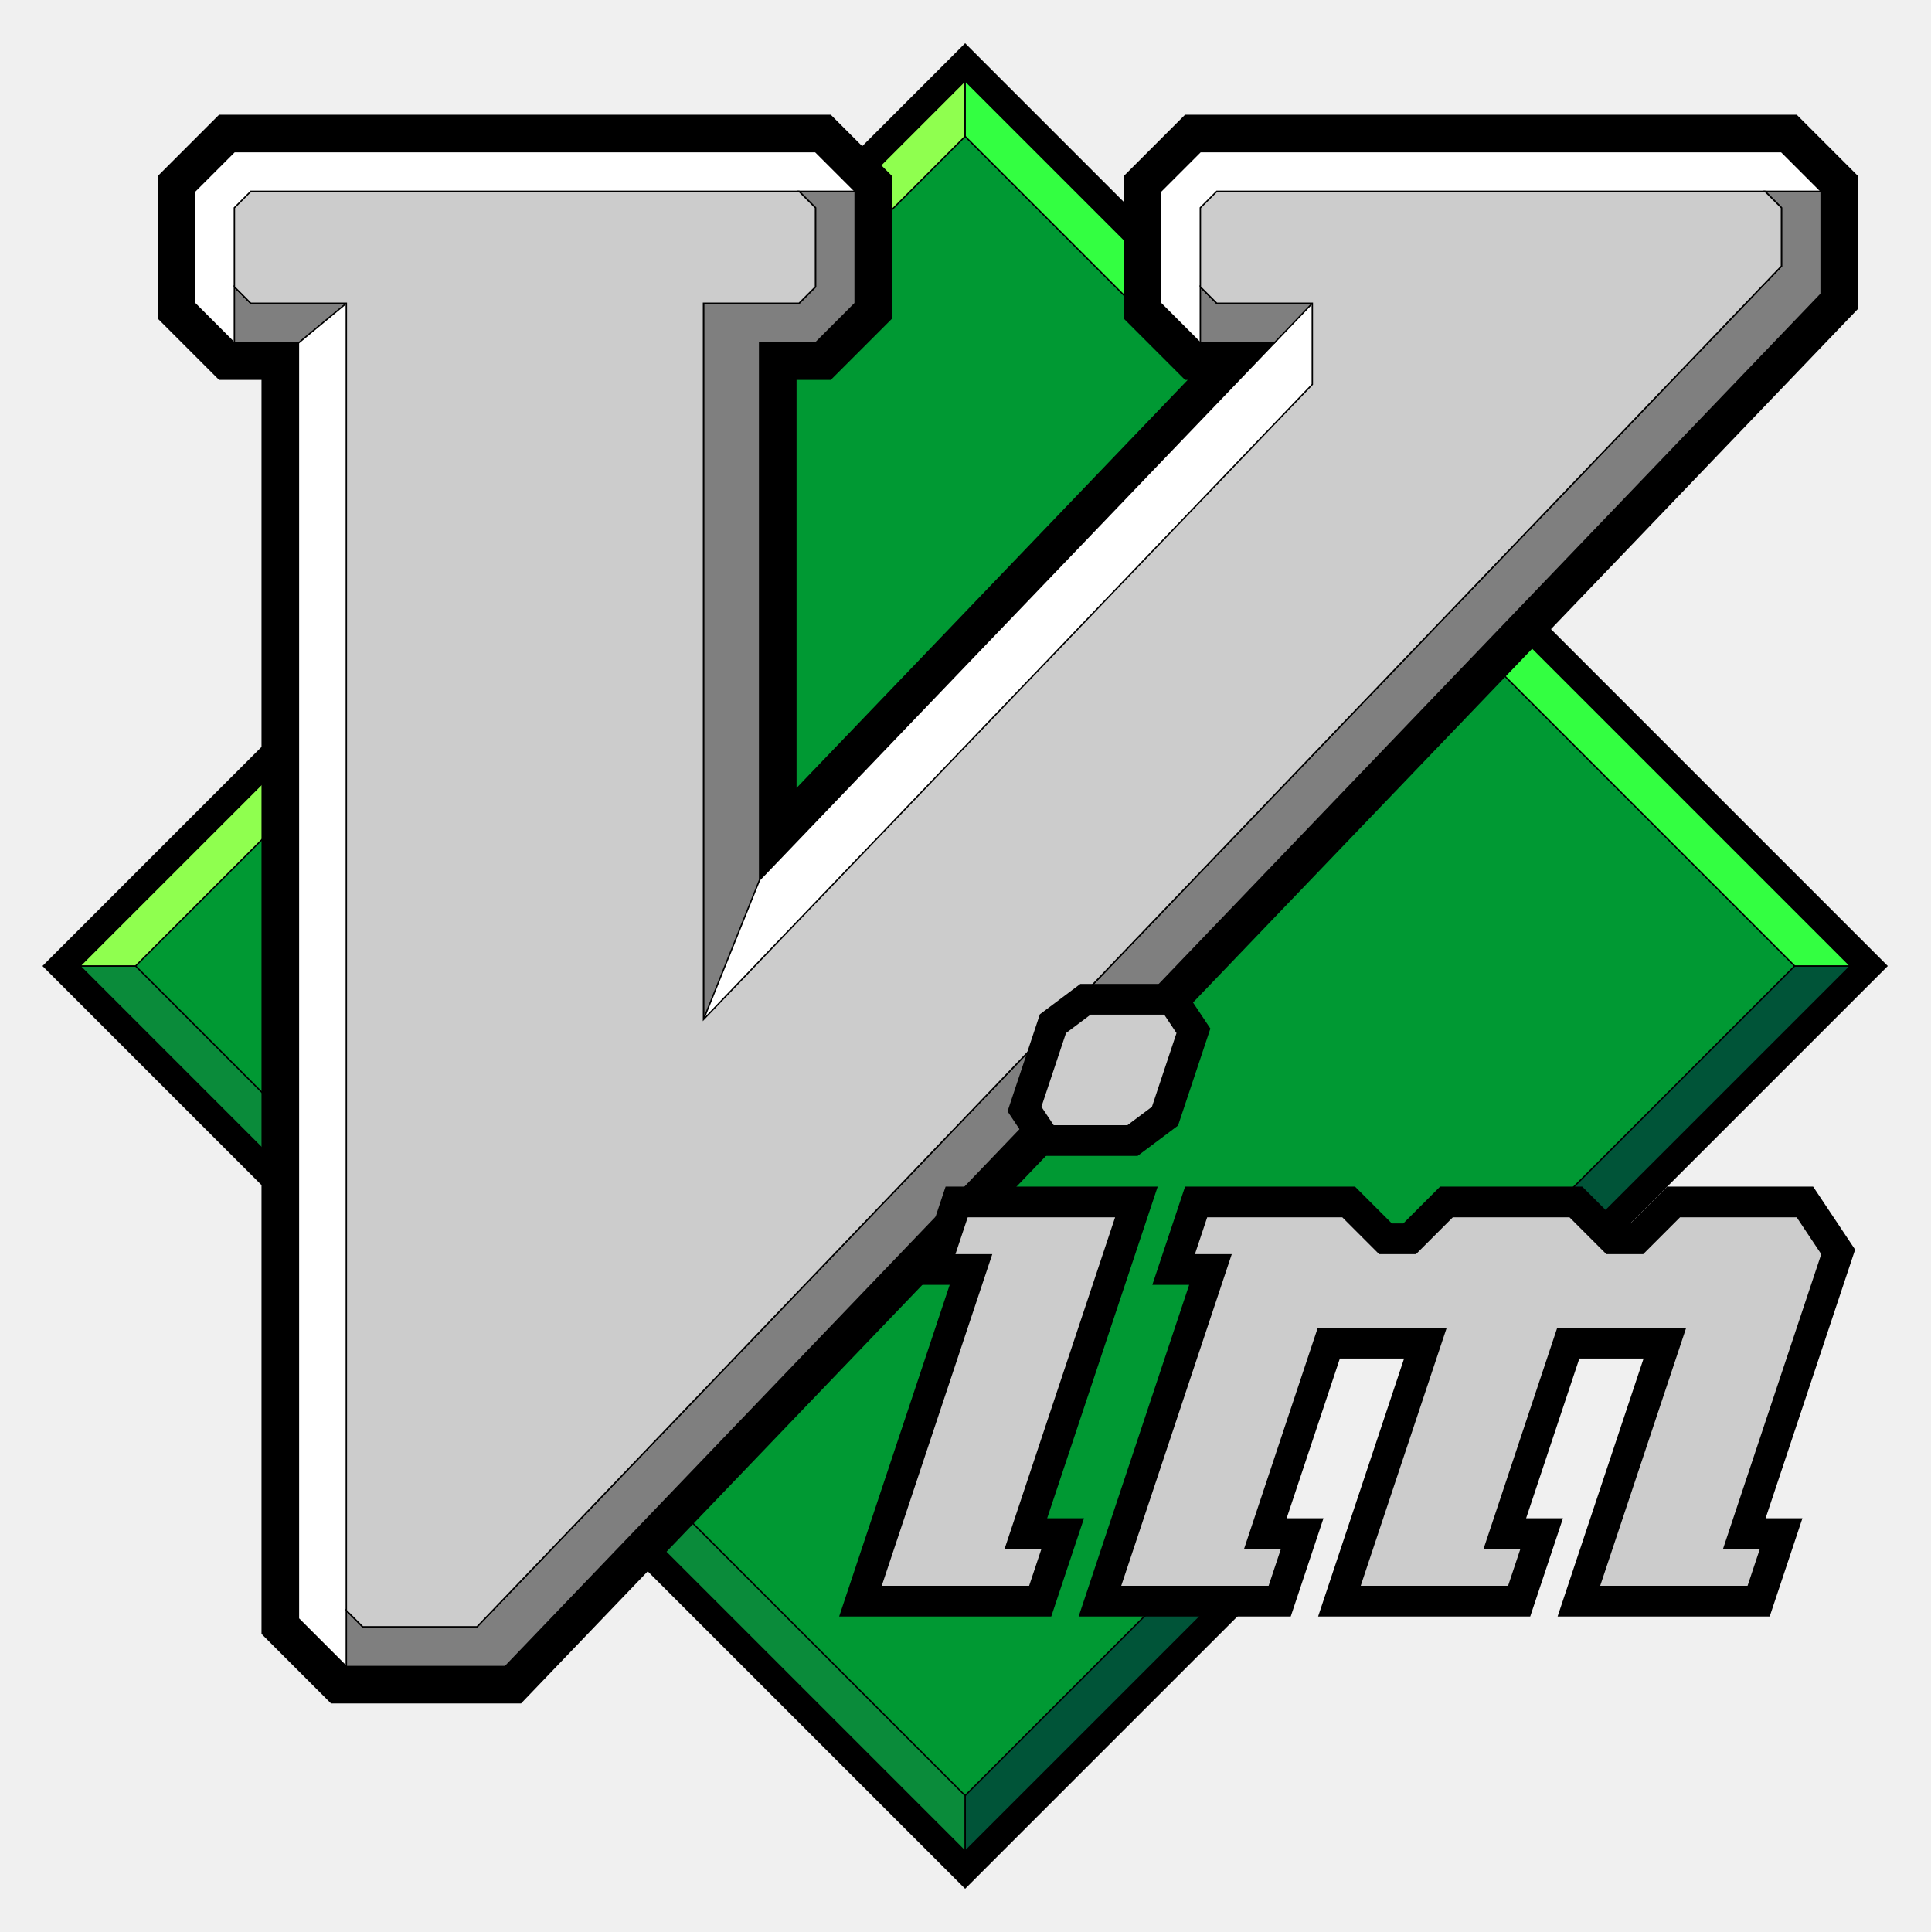
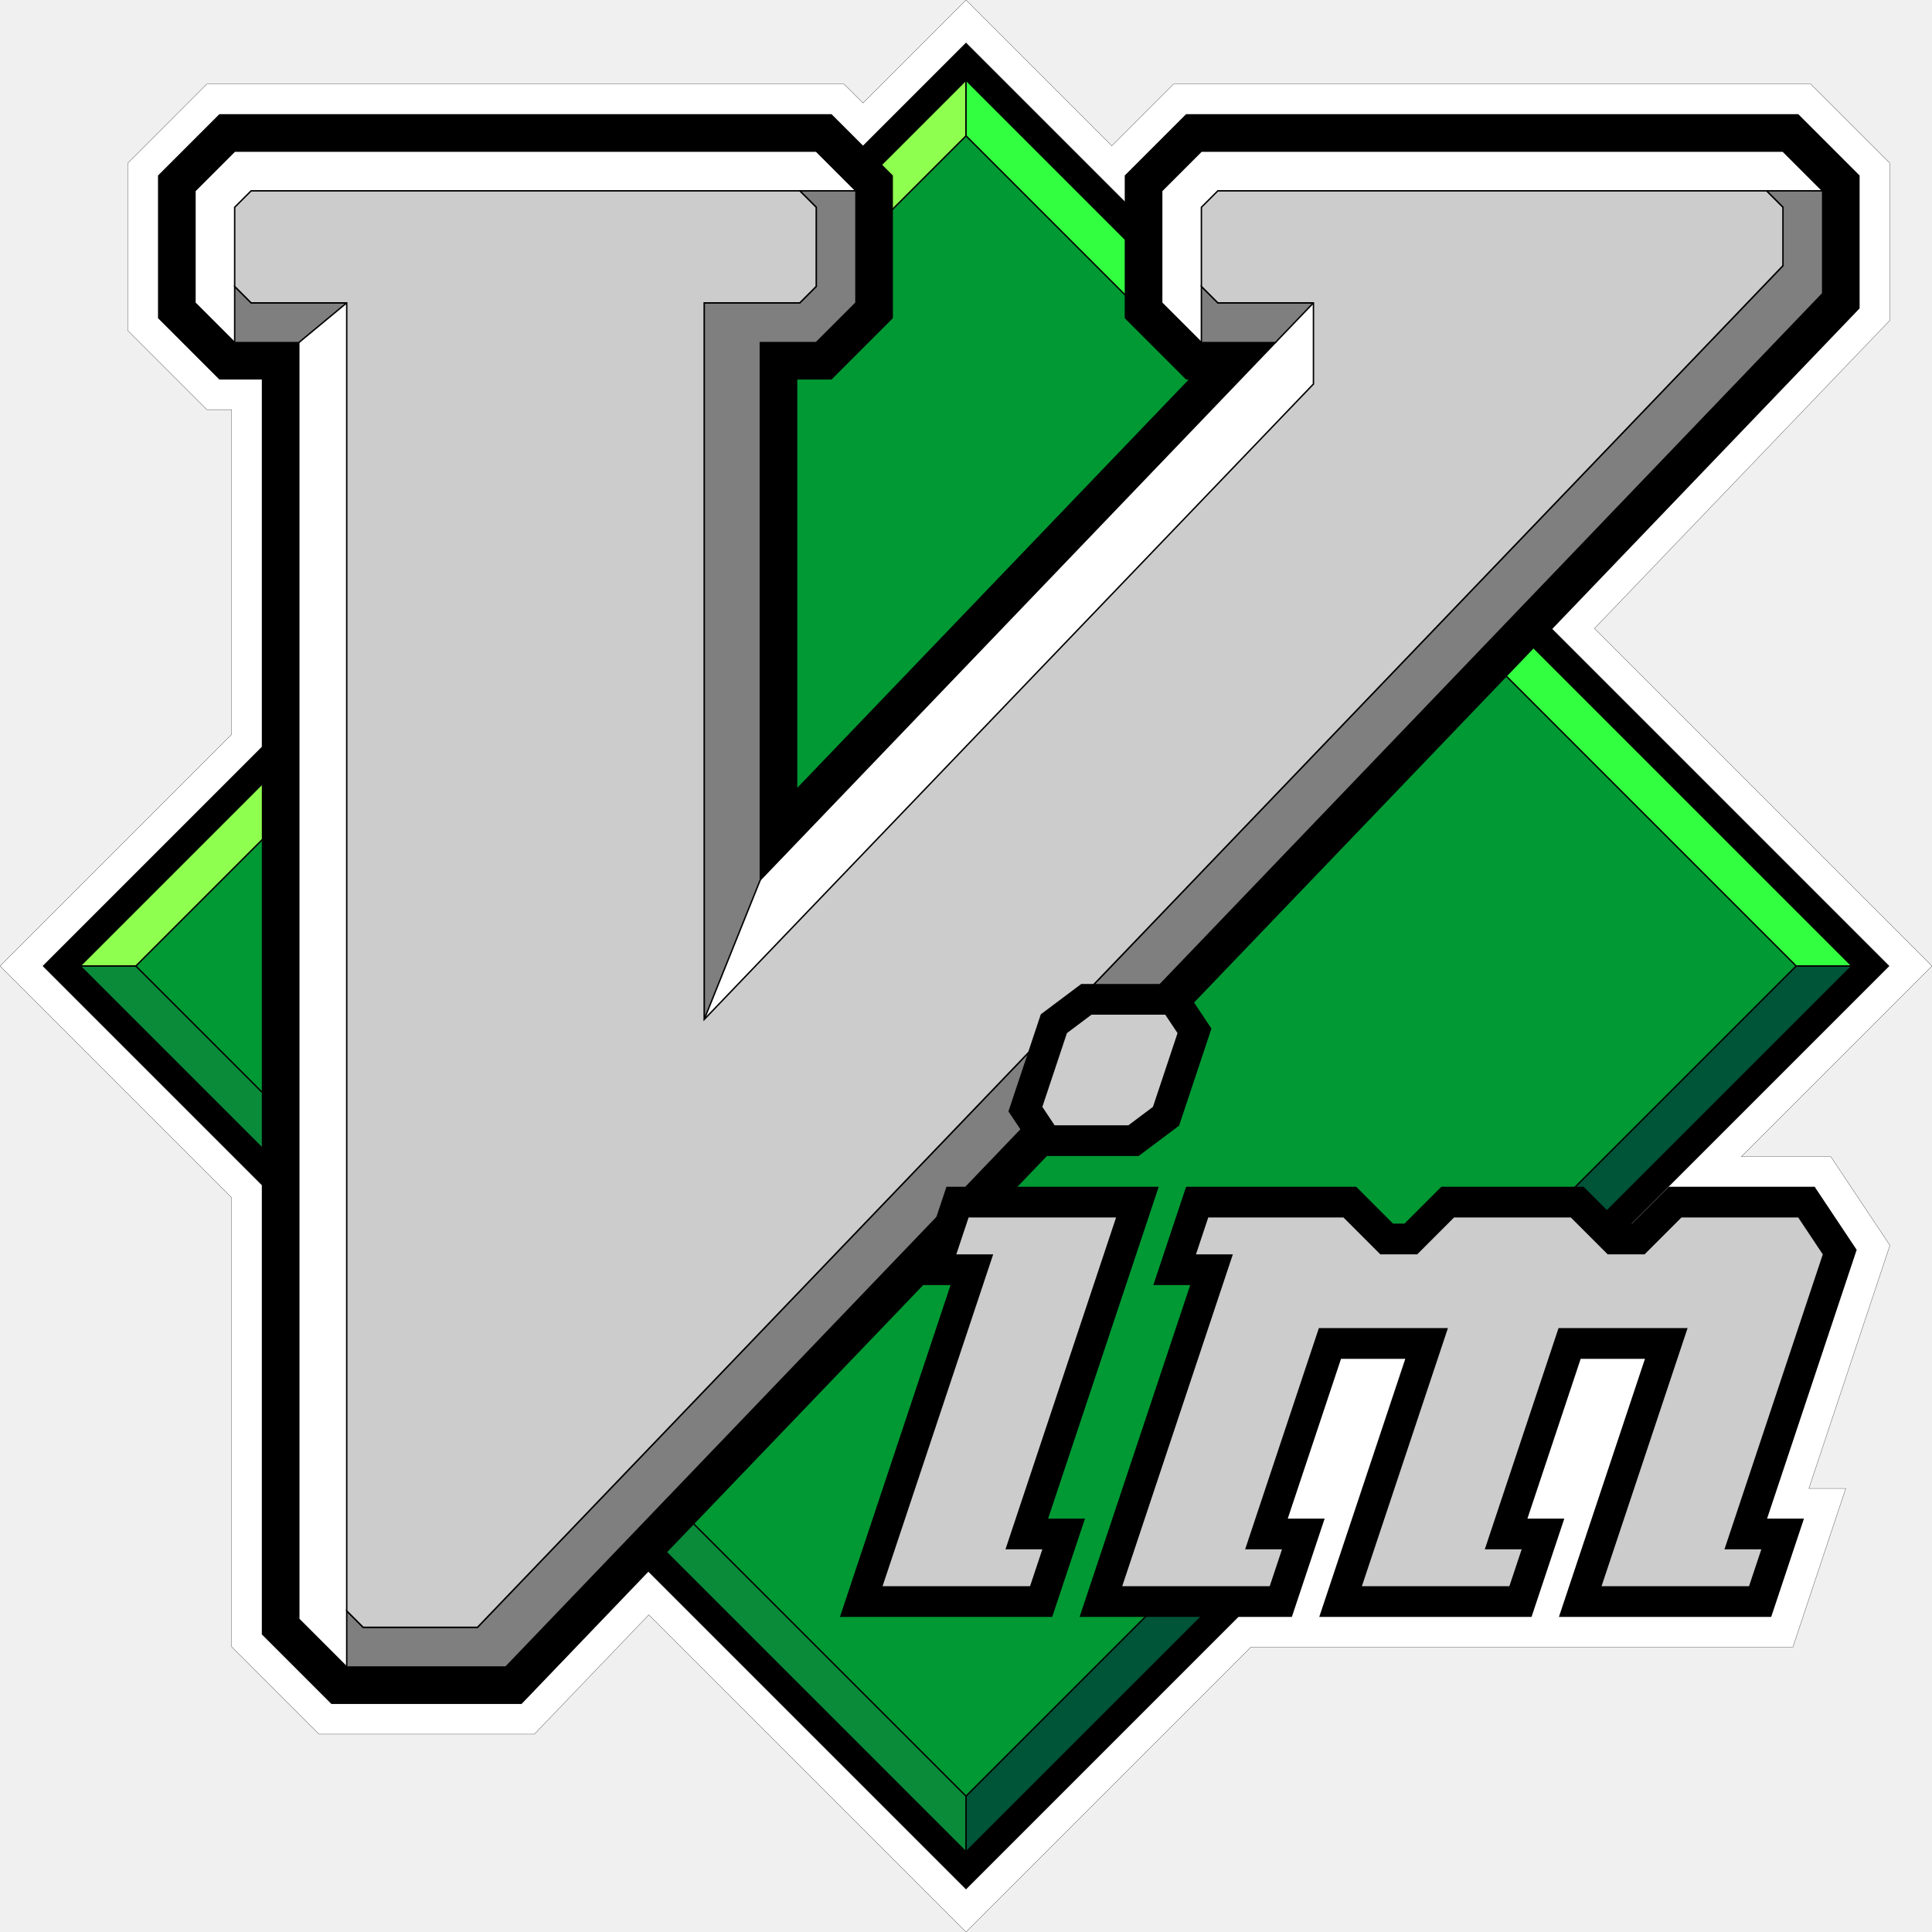
- <svg xmlns="http://www.w3.org/2000/svg" viewBox="0 0 293.575 293.806" width="293.575" height="293.806">
-   <defs>
-     <mask id="letter_m_mask">
-       <rect width="100%" height="100%" fill="white" />
-       <path id="letter_m_hull" transform="translate(183.604,185.1206)scale(1.8678)" d="M0,0 H11 L14,3 H17 L20,0 H29.5 L32.5,3 H35.5 L38.5,0 H48 L50,3 42,27 H45 L5,30 H-7 L2,3 H-1Z" fill="black" />
-     </mask>
-   </defs>
-   <g mask="url(#letter_m_mask)">
-     <g id="diamond" transform="translate(146.7875 146.9031)">
-       <path id="diamond_outline" d="M140.328,0 0,140.328 -140.328,0 0,-140.328Z" fill="#000000" />
-       <path id="diamond_face" d="M126.162,0 0,126.162 -126.162,0 0,-126.162Z" fill="#009933" />
-       <path id="diamond_bevel_0" d="M126.162,0 0,126.162 V134.641 L134.641,0Z" fill="#005438" stroke="#000000" stroke-width="0.216" />
-       <path id="diamond_bevel_1" d="M0,126.162 -126.162,0 H-134.641 L0,134.641Z" fill="#0a8b3a" stroke="#000000" stroke-width="0.216" />
-       <path id="diamond_bevel_2" d="M-126.162,0 0,-126.162 V-134.641 L-134.641,0Z" fill="#8fff4f" stroke="#000000" stroke-width="0.216" />
-       <path id="diamond_bevel_3" d="M0,-126.162 126.162,0 H134.641 L0,-134.641Z" fill="#33ff41" stroke="#000000" stroke-width="0.216" />
-     </g>
+ <svg xmlns="http://www.w3.org/2000/svg" viewBox="0 0 293.609 293.609" width="293.609" height="293.609">
+   <path d="M19.434,24.776 V50.249 L31.441,62.256 H35.211 V111.594 L0,146.805 35.211,182.016 V250.276 L48.469,263.534 H81.218 L98.6,245.405 146.805,293.609 190.109,250.305 H272.471 L280.505,226.204 H274.901 L287.216,189.259 278.226,175.773 H264.641 L293.609,146.805 242.313,95.508 287.188,48.703 V24.776 L275.18,12.768 H178.355 L168.964,22.16 146.805,0 131.151,15.654 128.266,12.768 H31.441Z" fill="#ffffff" stroke="#444444" stroke-width="0.05" />
+   <g id="diamond">
+     <path id="diamond_outline" d="M287.133,146.805 146.805,6.477 6.477,146.805 146.805,287.133 192.881,241.056 H170.547 L187.357,190.626 H181.753 L183.621,185.022 H204.167 L209.77,190.626 H215.374 L220.977,185.022 H238.721 L243.818,190.119Z" fill="#000000" />
+     <path id="diamond_face" d="M272.967,146.805 146.805,20.643 20.643,146.805 146.805,272.967 178.715,241.056 H170.547 L187.357,190.626 H181.753 L183.621,185.022 H204.167 L209.77,190.626 H215.374 L220.977,185.022 H234.749Z" fill="#009933" />
+     <path id="diamond_bevel_0" d="M234.749,185.022 H238.721 L240.975,187.275 281.445,146.805 H272.967Z M146.805,272.967 V281.445 L187.194,241.056 H178.715Z" fill="#005438" stroke="#000000" stroke-width="0.216" />
+     <path id="diamond_bevel_1" d="M20.643,146.805 H12.164 L146.805,281.445 V272.967Z" fill="#0a8b3a" stroke="#000000" stroke-width="0.216" />
+     <path id="diamond_bevel_2" d="M146.805,20.643 V12.164 L12.164,146.805 H20.643Z" fill="#8fff4f" stroke="#000000" stroke-width="0.216" />
+     <path id="diamond_bevel_3" d="M272.967,146.805 H281.445 L146.805,12.164 V20.643Z" fill="#33ff41" stroke="#000000" stroke-width="0.216" />
  </g>
-   <g id="letter_v" transform="translate(35.647 29.09711)">
-     <path id="v_outline" d="M-11.651,-2.326 -2.326,-11.651 H90.705 L100.03,-2.326 V19.353 L90.705,28.678 H85.502 V90.727 L144.992,28.678 H144.588 L135.263,19.353 V-2.326 L144.588,-11.651 H237.619 L246.944,-2.326 V17.864 L43.6,229.955 H14.701 L4.127,219.381 V28.678 H-2.326 L-11.651,19.353Z" fill="#000000" />
-     <path id="v_lit_bevels" d="M-6.036,0 0,-6.036 H88.379 L94.414,0 V17.027 L88.379,23.063 H79.887 V104.698 L158.155,23.063 H146.914 L140.879,17.027 V0 L146.914,-6.036 H235.293 L241.329,0 V15.607 L41.205,224.34 H17.027 L9.742,217.055 V23.063 H0 L-6.036,17.027Z" fill="#ffffff" stroke="#000000" stroke-width="0.216" />
-     <path id="v_dim_bevel_0" d="M94.414,0 V17.027 L88.379,23.063 H79.887 V104.698 L71.352,125.934 V17.027 H85.879 L88.379,14.527 V2.5 L85.879,0Z" fill="#7f7f7f" stroke="#000000" stroke-width="0.216" />
-     <path id="v_dim_bevel_1" d="M158.155,23.063 H146.914 V14.527 L149.414,17.027 H163.941Z" fill="#7f7f7f" stroke="#000000" stroke-width="0.216" />
-     <path id="v_dim_bevel_2" d="M241.329,0 V15.607 L41.205,224.34 H17.027 V215.805 L19.527,218.305 H36.898 L235.293,11.375 V2.5 L232.793,0Z" fill="#7f7f7f" stroke="#000000" stroke-width="0.216" />
-     <path id="v_dim_bevel_3" d="M9.742,23.063 H0 V14.527 L2.5,17.027 H17.027Z" fill="#7f7f7f" stroke="#000000" stroke-width="0.216" />
-     <path id="v_face" d="M0,2.5 2.5,0 H85.879 L88.379,2.5 V14.527 L85.879,17.027 H71.352 V125.934 L163.941,29.361 V17.027 H149.414 L146.914,14.527 V2.5 L149.414,0 H232.793 L235.293,2.5 V11.375 L36.898,218.305 H19.527 L17.027,215.805 V17.027 H2.5 L0,14.527Z" fill="#cccccc" stroke="#000000" stroke-width="0.216" />
+   <g id="letter_v">
+     <path id="v_outline" d="M24.013,26.673 33.338,17.348 H126.369 L135.694,26.673 V48.352 L126.369,57.677 H121.167 V119.726 L180.656,57.677 H180.252 L170.928,48.352 V26.673 L180.252,17.348 H273.283 L282.608,26.673 V46.863 L79.265,258.954 H50.366 L39.791,248.379 V57.677 H33.338 L24.013,48.352Z" fill="#000000" />
+     <path id="v_lit_bevels" d="M29.629,28.999 35.664,22.963 H124.043 L130.079,28.999 V46.026 L124.043,52.062 H115.551 V133.696 L193.819,52.062 H182.578 L176.543,46.026 V28.999 L182.578,22.963 H270.957 L276.993,28.999 V44.606 L76.869,253.339 H52.692 L45.406,246.053 V52.062 H35.664 L29.629,46.026Z" fill="#ffffff" stroke="#000000" stroke-width="0.216" />
+     <path id="v_dim_bevel_0" d="M130.079,28.999 V46.026 L124.043,52.062 H115.551 V133.696 L107.016,154.933 V46.026 H121.543 L124.043,43.526 V31.499 L121.543,28.999Z" fill="#7f7f7f" stroke="#000000" stroke-width="0.216" />
+     <path id="v_dim_bevel_1" d="M193.819,52.062 H182.578 V43.526 L185.078,46.026 H199.606Z" fill="#7f7f7f" stroke="#000000" stroke-width="0.216" />
+     <path id="v_dim_bevel_2" d="M276.993,28.999 V44.606 L76.869,253.339 H52.692 V244.803 L55.192,247.303 H72.563 L270.957,40.374 V31.499 L268.457,28.999Z" fill="#7f7f7f" stroke="#000000" stroke-width="0.216" />
+     <path id="v_dim_bevel_3" d="M45.406,52.062 H35.664 V43.526 L38.164,46.026 H52.692Z" fill="#7f7f7f" stroke="#000000" stroke-width="0.216" />
+     <path id="v_face" d="M35.664,31.499 38.164,28.999 H121.543 L124.043,31.499 V43.526 L121.543,46.026 H107.016 V154.933 L199.606,58.36 V46.026 H185.078 L182.578,43.526 V31.499 L185.078,28.999 H268.457 L270.957,31.499 V40.374 L72.563,247.303 H55.192 L52.692,244.803 V46.026 H38.164 L35.664,43.526Z" fill="#cccccc" stroke="#000000" stroke-width="0.216" />
  </g>
-   <g id="letters_im" transform="translate(183.604,185.1206)scale(1.8678)">
-     <path id="im_outline" d="M0.258,-15.369 -2.162,-19 H-10.333 L-13.625,-16.531 -16.258,-8.631 -13.838,-5 H-5.667 L-2.375,-7.469Z M-21.302,-2.5 -23.969,5.5 H-20.969 L-29.969,32.5 H-12.698 L-10.031,24.5 H-13.031 L-4.031,-2.5Z M-1.469,5.5 -10.469,32.5 H6.802 L9.469,24.5 H6.469 L10.802,11.5 H16.031 L9.031,32.5 H26.302 L28.969,24.5 H25.969 L30.302,11.5 H35.531 L28.531,32.5 H45.802 L48.469,24.5 H45.469 L52.758,2.631 49.338,-2.5 H37.464 L34.464,0.5 H33.536 L30.536,-2.5 H18.964 L15.964,0.5 H15.036 L12.036,-2.5 H-1.802 L-4.469,5.5Z" fill="#000000" />
-     <path id="im_face" d="M0,0 H11 L14,3 H17 L20,0 H29.5 L32.5,3 H35.5 L38.5,0 H48 L50,3 42,27 H45 L44,30 H32 L39,9 H28.5 L22.5,27 H25.5 L24.5,30 H12.5 L19.5,9 H9 L3,27 H6 L5,30 H-7 L2,3 H-1Z M-16.5,27 H-13.5 L-14.5,30 H-26.5 L-17.5,3 H-20.5 L-19.5,0 H-7.5Z M-4.5,-9 -6.5,-7.5 H-12.5 L-13.5,-9 -11.5,-15 -9.5,-16.5 H-3.5 L-2.5,-15Z" fill="#cccccc" />
+   <g id="letters_im">
+     <path id="im_outline" d="M184.104,156.315 179.583,149.534 H164.321 L158.173,154.145 153.254,168.902 157.775,175.683 H173.037 L179.185,171.072Z M164.068,245.726 H196.326 L201.307,230.783 H195.703 L203.797,206.502 H213.565 L200.49,245.726 H232.748 L237.729,230.783 H232.125 L240.219,206.502 H249.987 L236.912,245.726 H269.17 L274.151,230.783 H268.547 L282.163,189.936 275.775,180.353 H253.597 L247.994,185.956 H246.259 L240.656,180.353 H219.043 L213.44,185.956 H211.705 L206.101,180.353 H180.256 L175.275,195.295 H180.878Z M138.853,195.295 H144.456 L127.646,245.726 H159.904 L164.885,230.783 H159.281 L176.091,180.353 H143.834Z" fill="#000000" />
+     <path id="im_face" d="M183.621,185.022 H204.167 L209.77,190.626 H215.374 L220.977,185.022 H238.721 L244.325,190.626 H249.928 L255.532,185.022 H273.276 L277.011,190.626 262.069,235.453 H267.672 L265.804,241.056 H243.391 L256.465,201.832 H236.854 L225.647,235.453 H231.25 L229.382,241.056 H206.969 L220.043,201.832 H200.431 L189.225,235.453 H194.828 L192.96,241.056 H170.547 L187.357,190.626 H181.753Z M152.803,235.453 H158.406 L156.538,241.056 H134.125 L150.935,190.626 H145.331 L147.199,185.022 H169.613Z M175.216,168.212 171.481,171.014 H160.274 L158.406,168.212 162.142,157.005 165.877,154.203 H177.084 L178.952,157.005Z" fill="#cccccc" />
  </g>
</svg>
